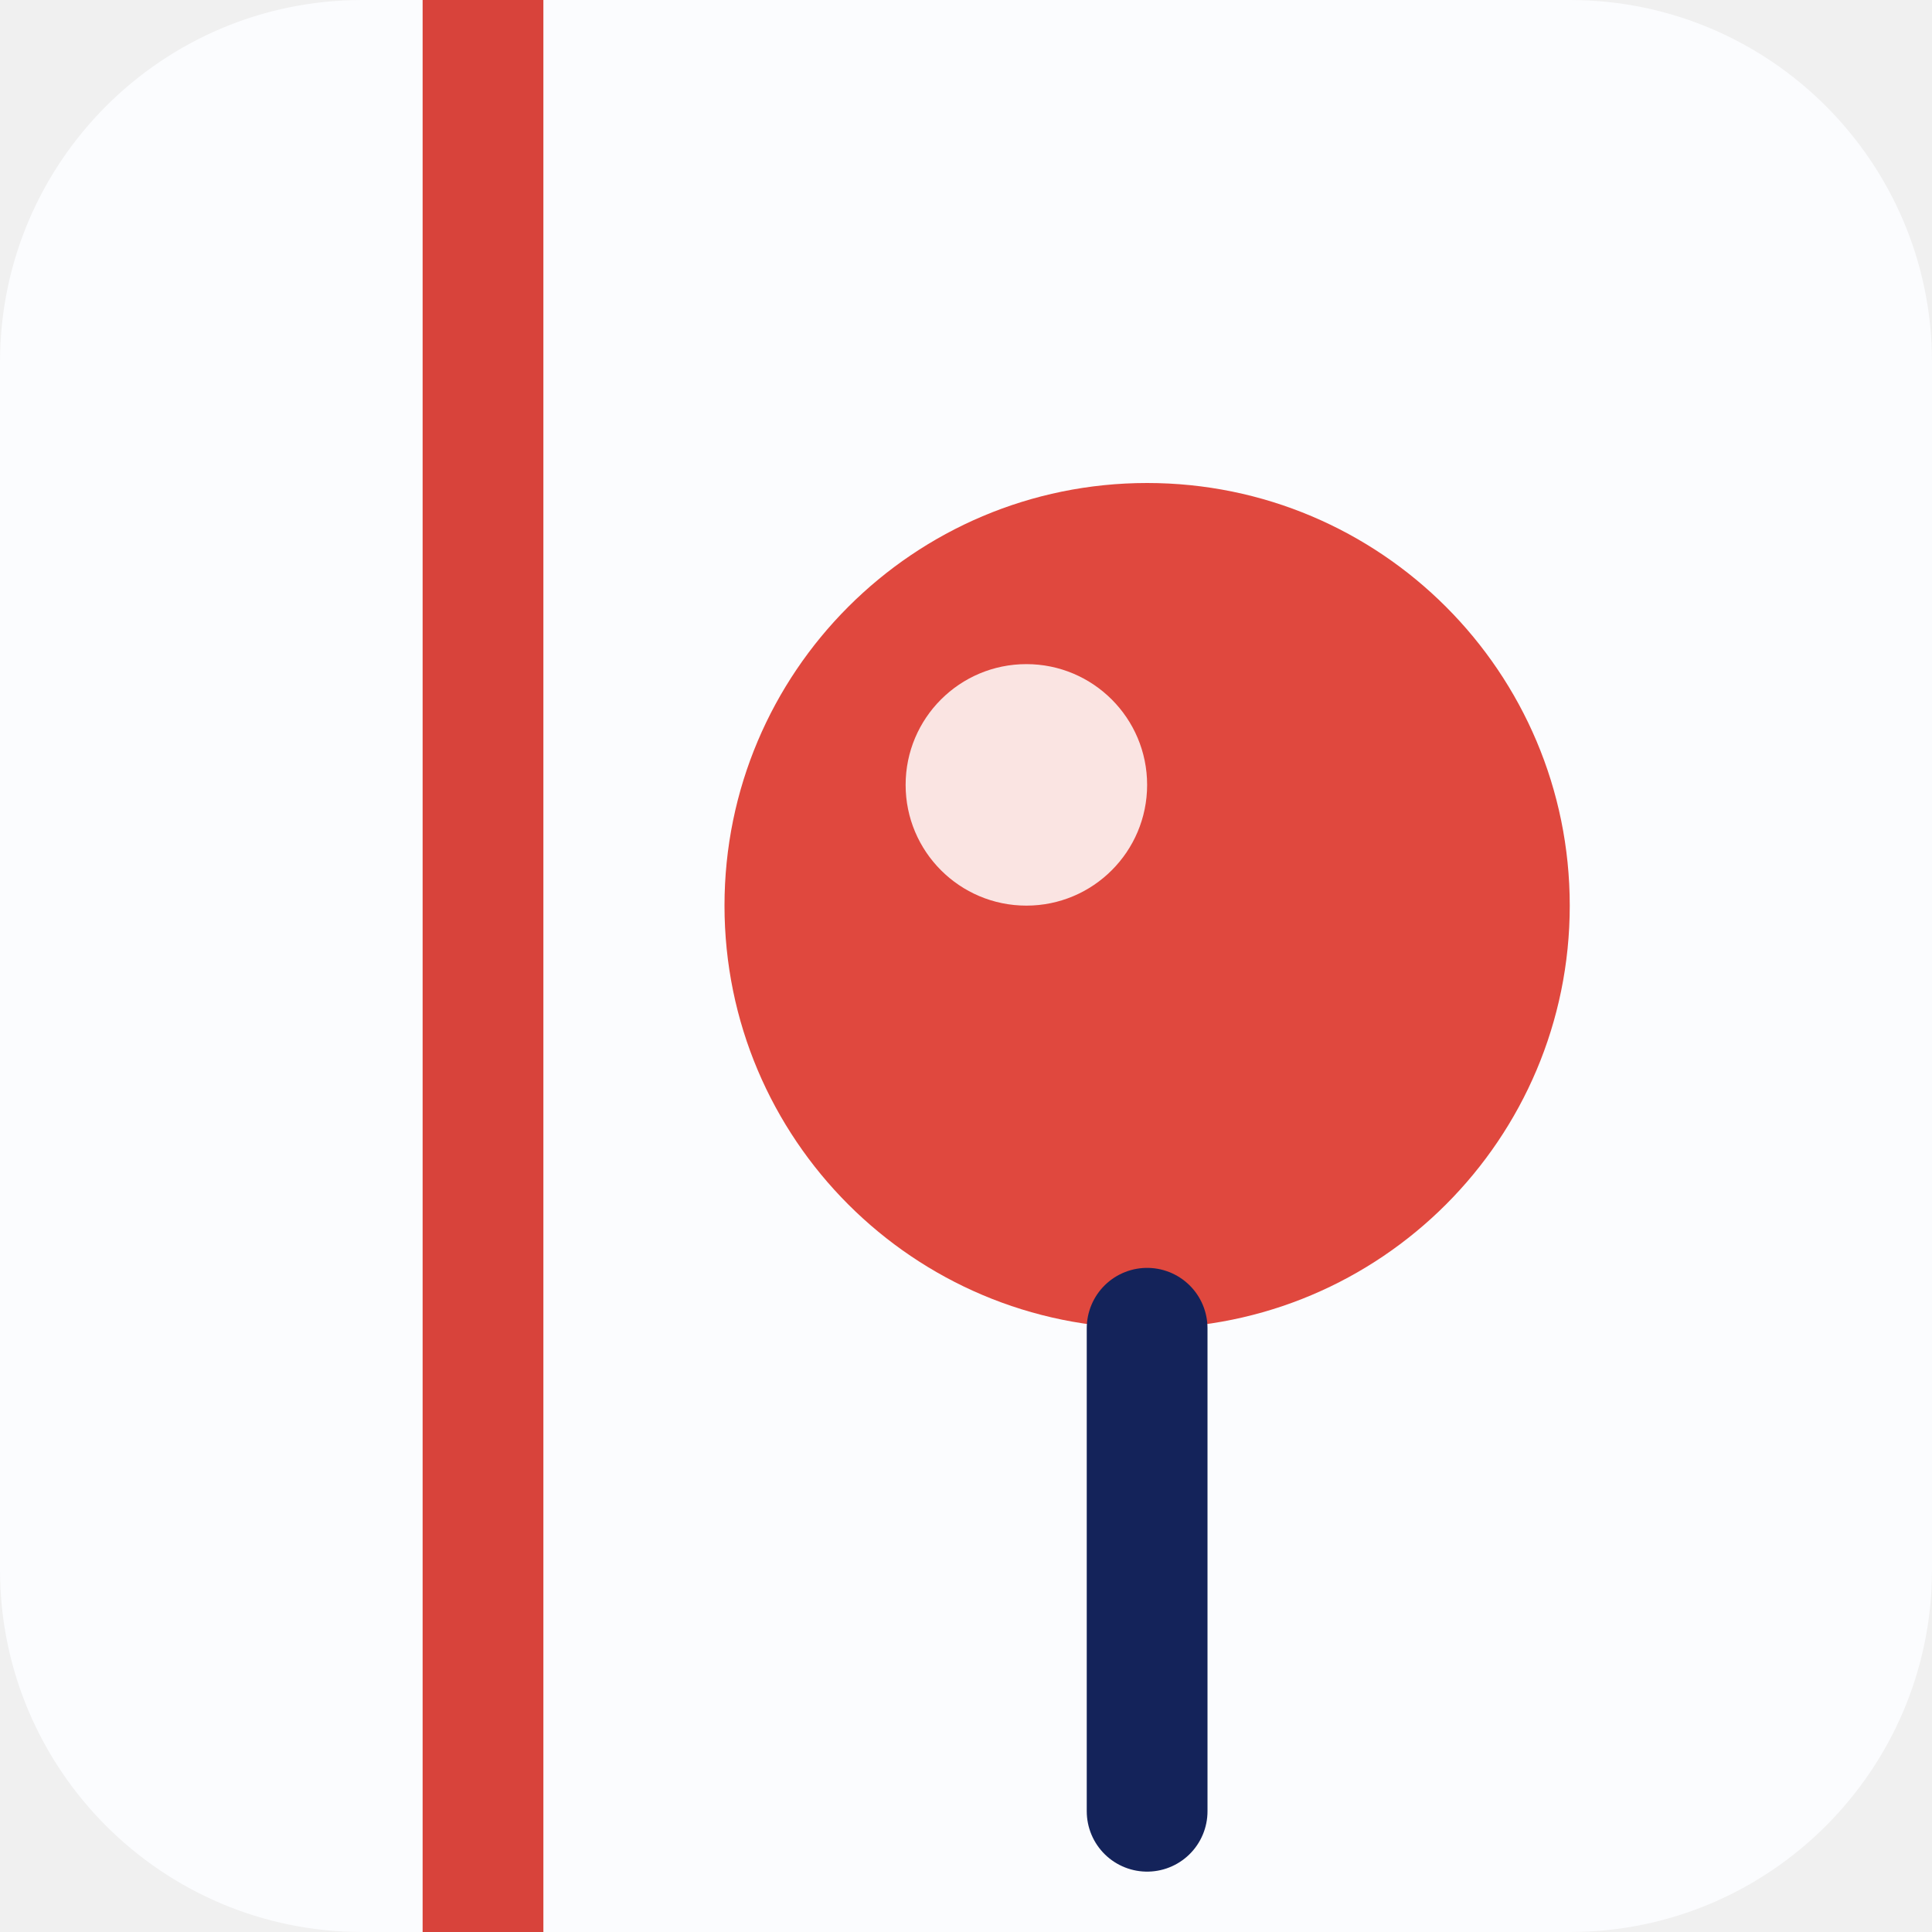
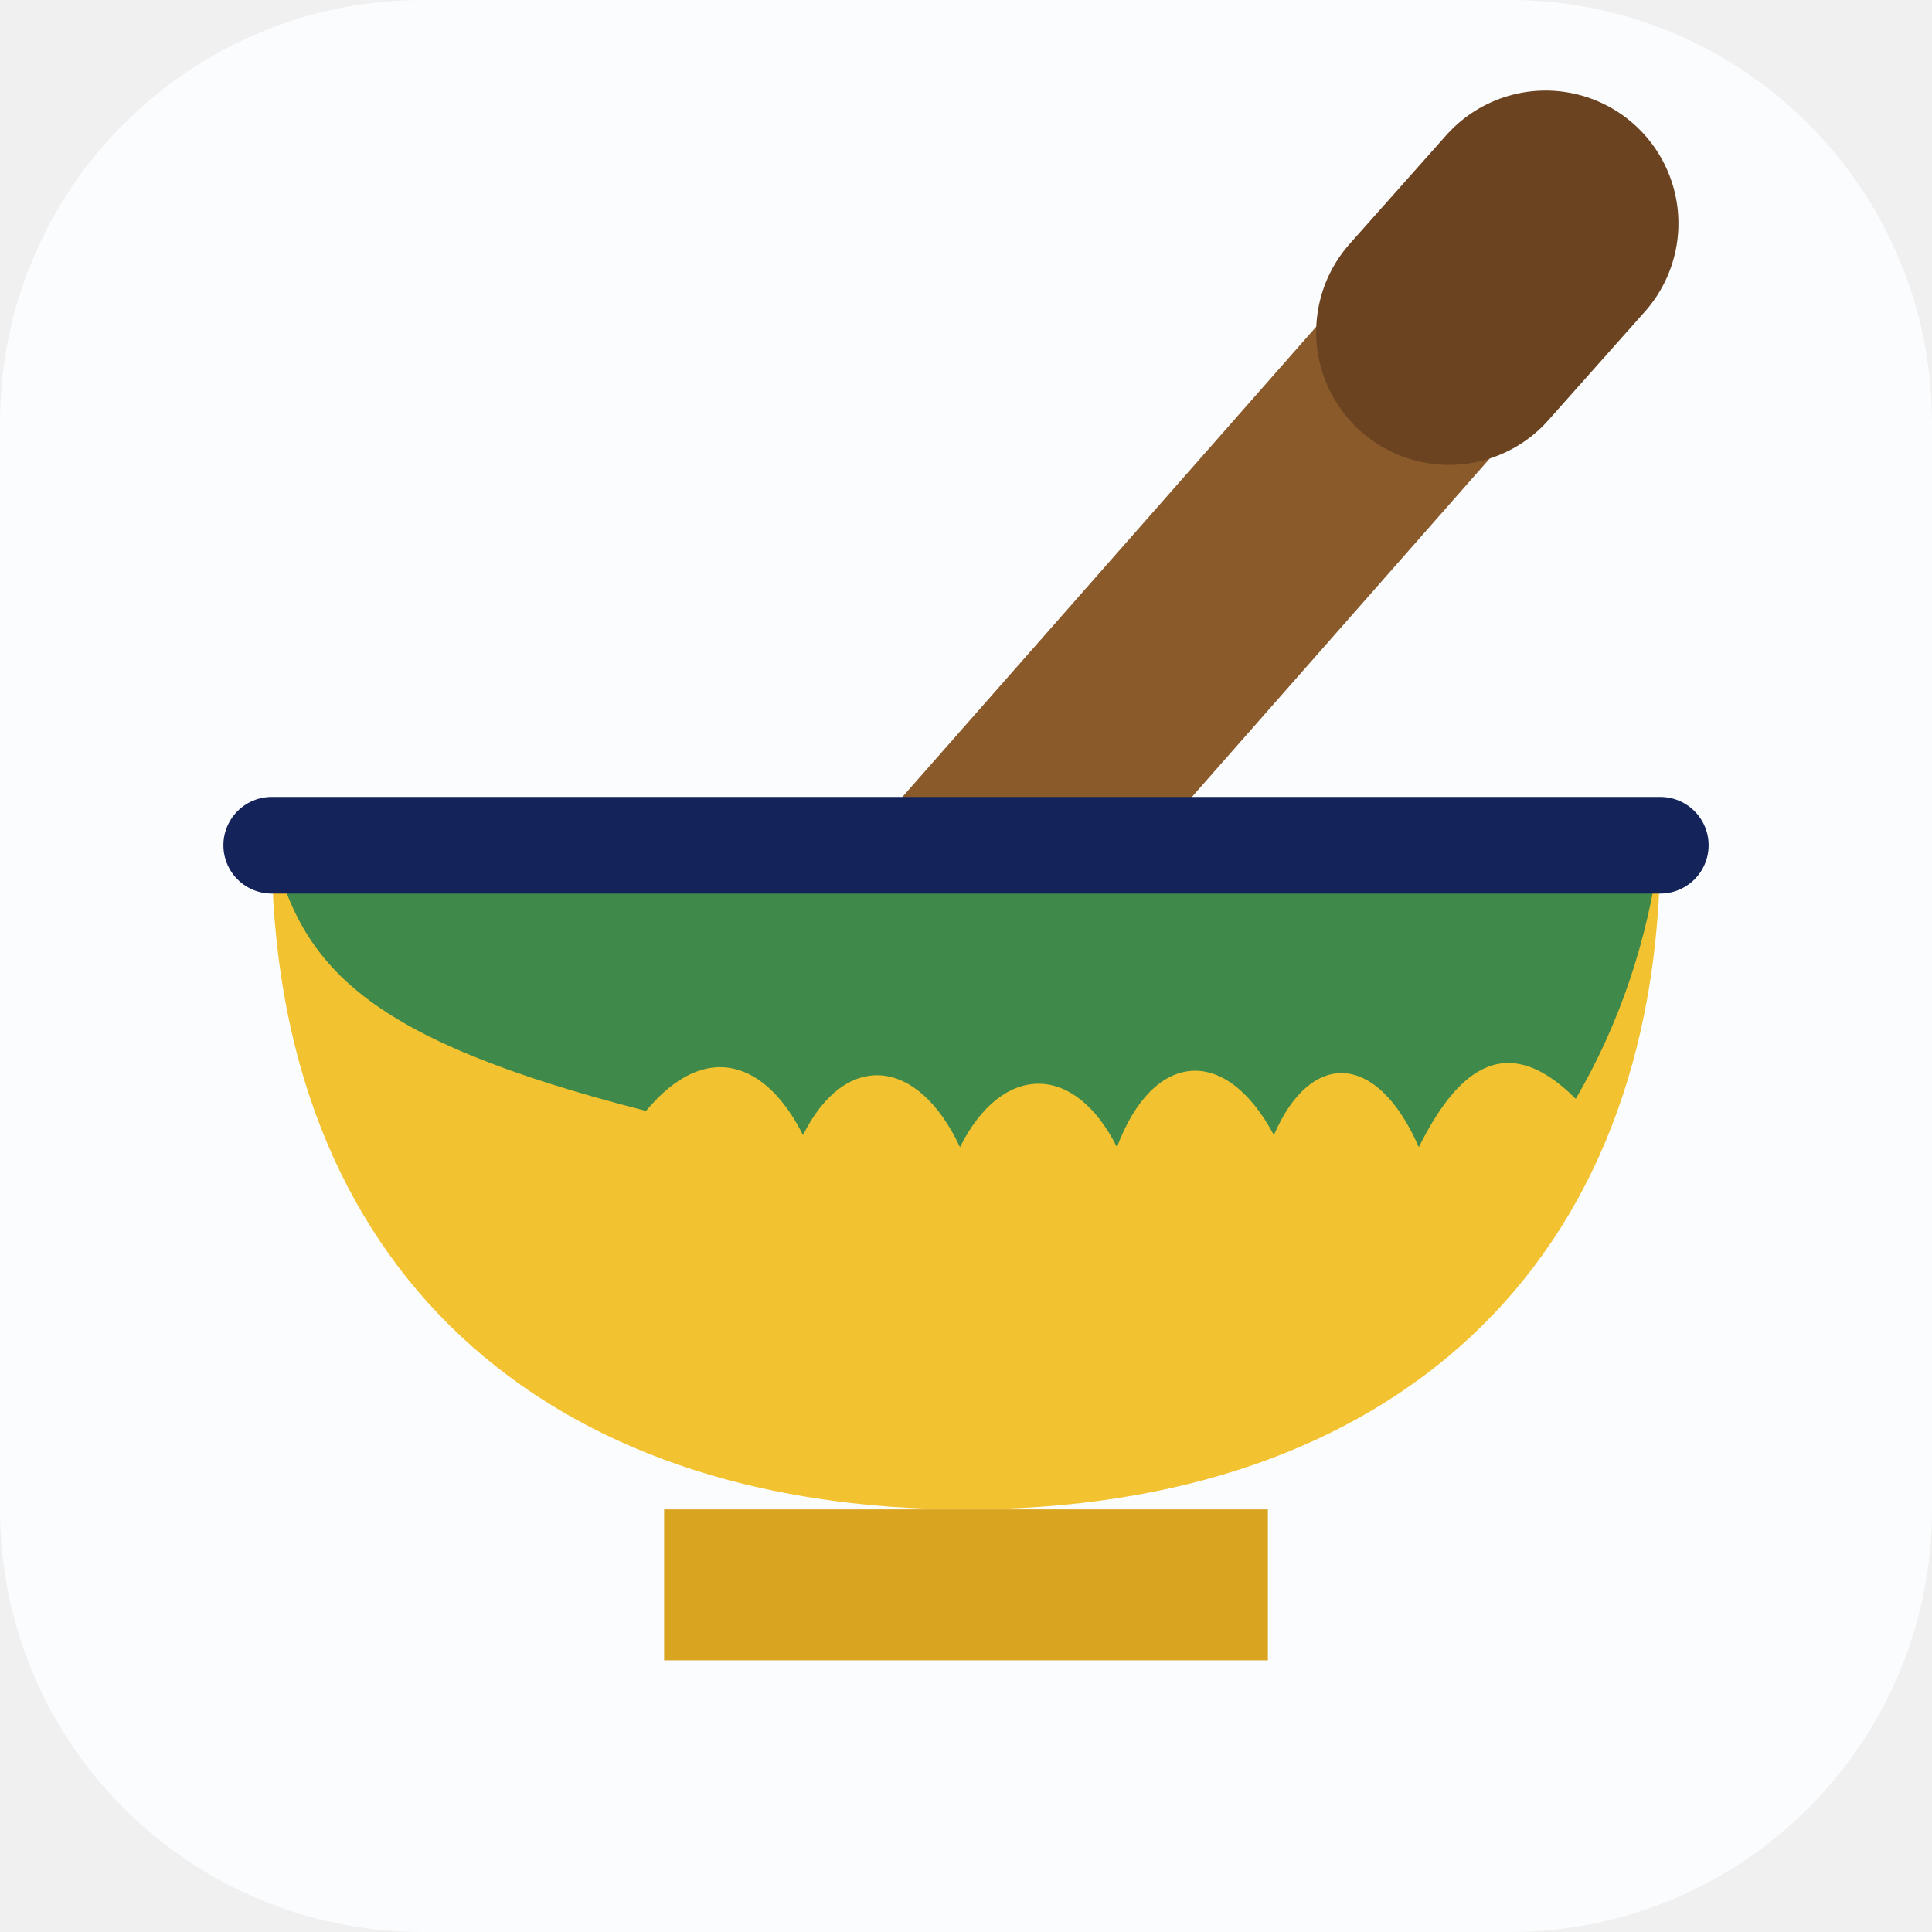
<svg xmlns="http://www.w3.org/2000/svg" viewBox="0 0 32 32">
-   <rect width="32" height="32" rx="6" fill="#fbfcfe" />
-   <path d="M8 0v32" stroke="#d8433b" stroke-width="2" />
-   <circle cx="19" cy="15" r="7" fill="#e0483e" />
-   <circle cx="17" cy="13" r="2" fill="#fff" opacity=".85" />
-   <path d="M19 22v8" stroke="#14235a" stroke-width="2" stroke-linecap="round" />
+   <rect width="32" height="32" rx="7" fill="#fbfcfe" />
+   <path d="M14 17 25 4.5" stroke="#8a5a2b" stroke-width="3.6" stroke-linecap="round" />
+   <path d="M24 5.5l1.6-1.8" stroke="#6b4320" stroke-width="4.4" stroke-linecap="round" />
+   <path d="M4.5 14h23c0 7-4.5 11-11.5 11S4.5 21 4.5 14z" fill="#f2c230" />
+   <path d="M4.5 14h23c-.2 1.6-.7 3-1.4 4.2-1.2-1.2-2-.4-2.6.8-.7-1.6-1.8-1.6-2.4-.2-.8-1.5-2-1.4-2.6.2-.7-1.4-1.9-1.4-2.6 0-.7-1.5-1.9-1.6-2.6-.2-.6-1.2-1.6-1.6-2.6-.4C6 17.2 5 16 4.5 14z" fill="#3f8a4a" />
+   <path d="M4.5 14h23" stroke="#14235a" stroke-width="1.6" stroke-linecap="round" />
+   <path d="M11 25h10v2.5H11z" fill="#d9a520" />
</svg>
